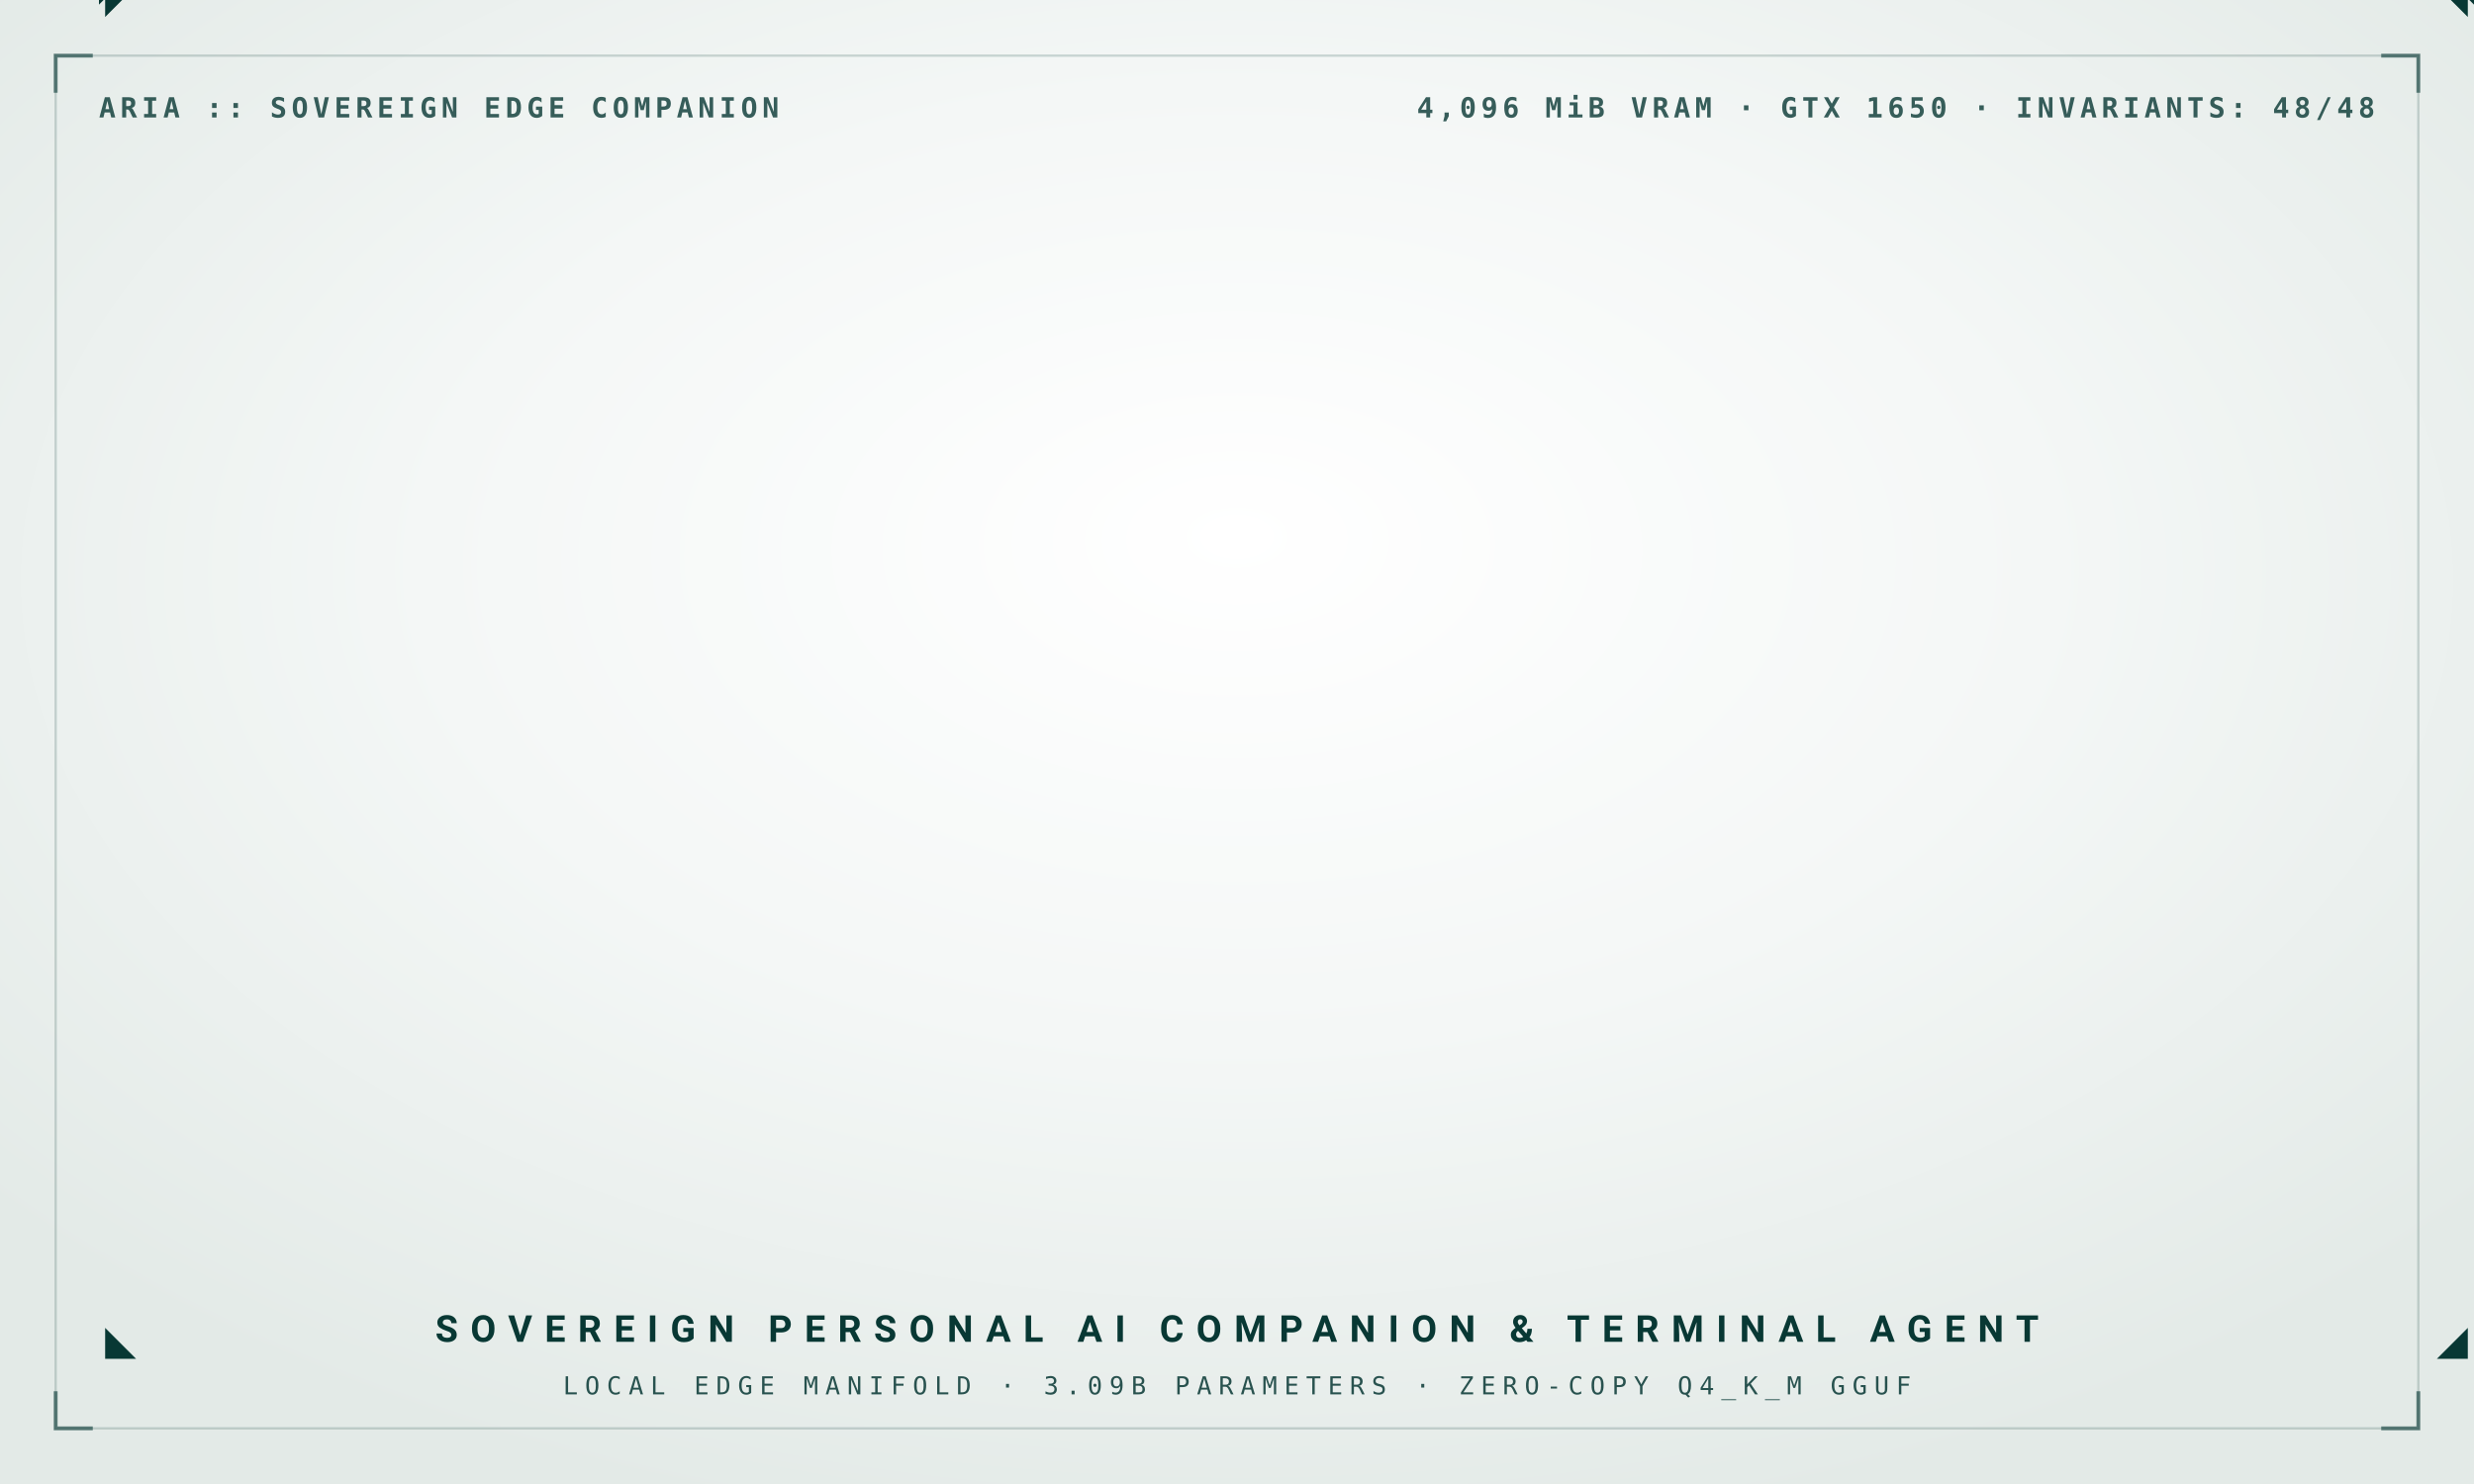
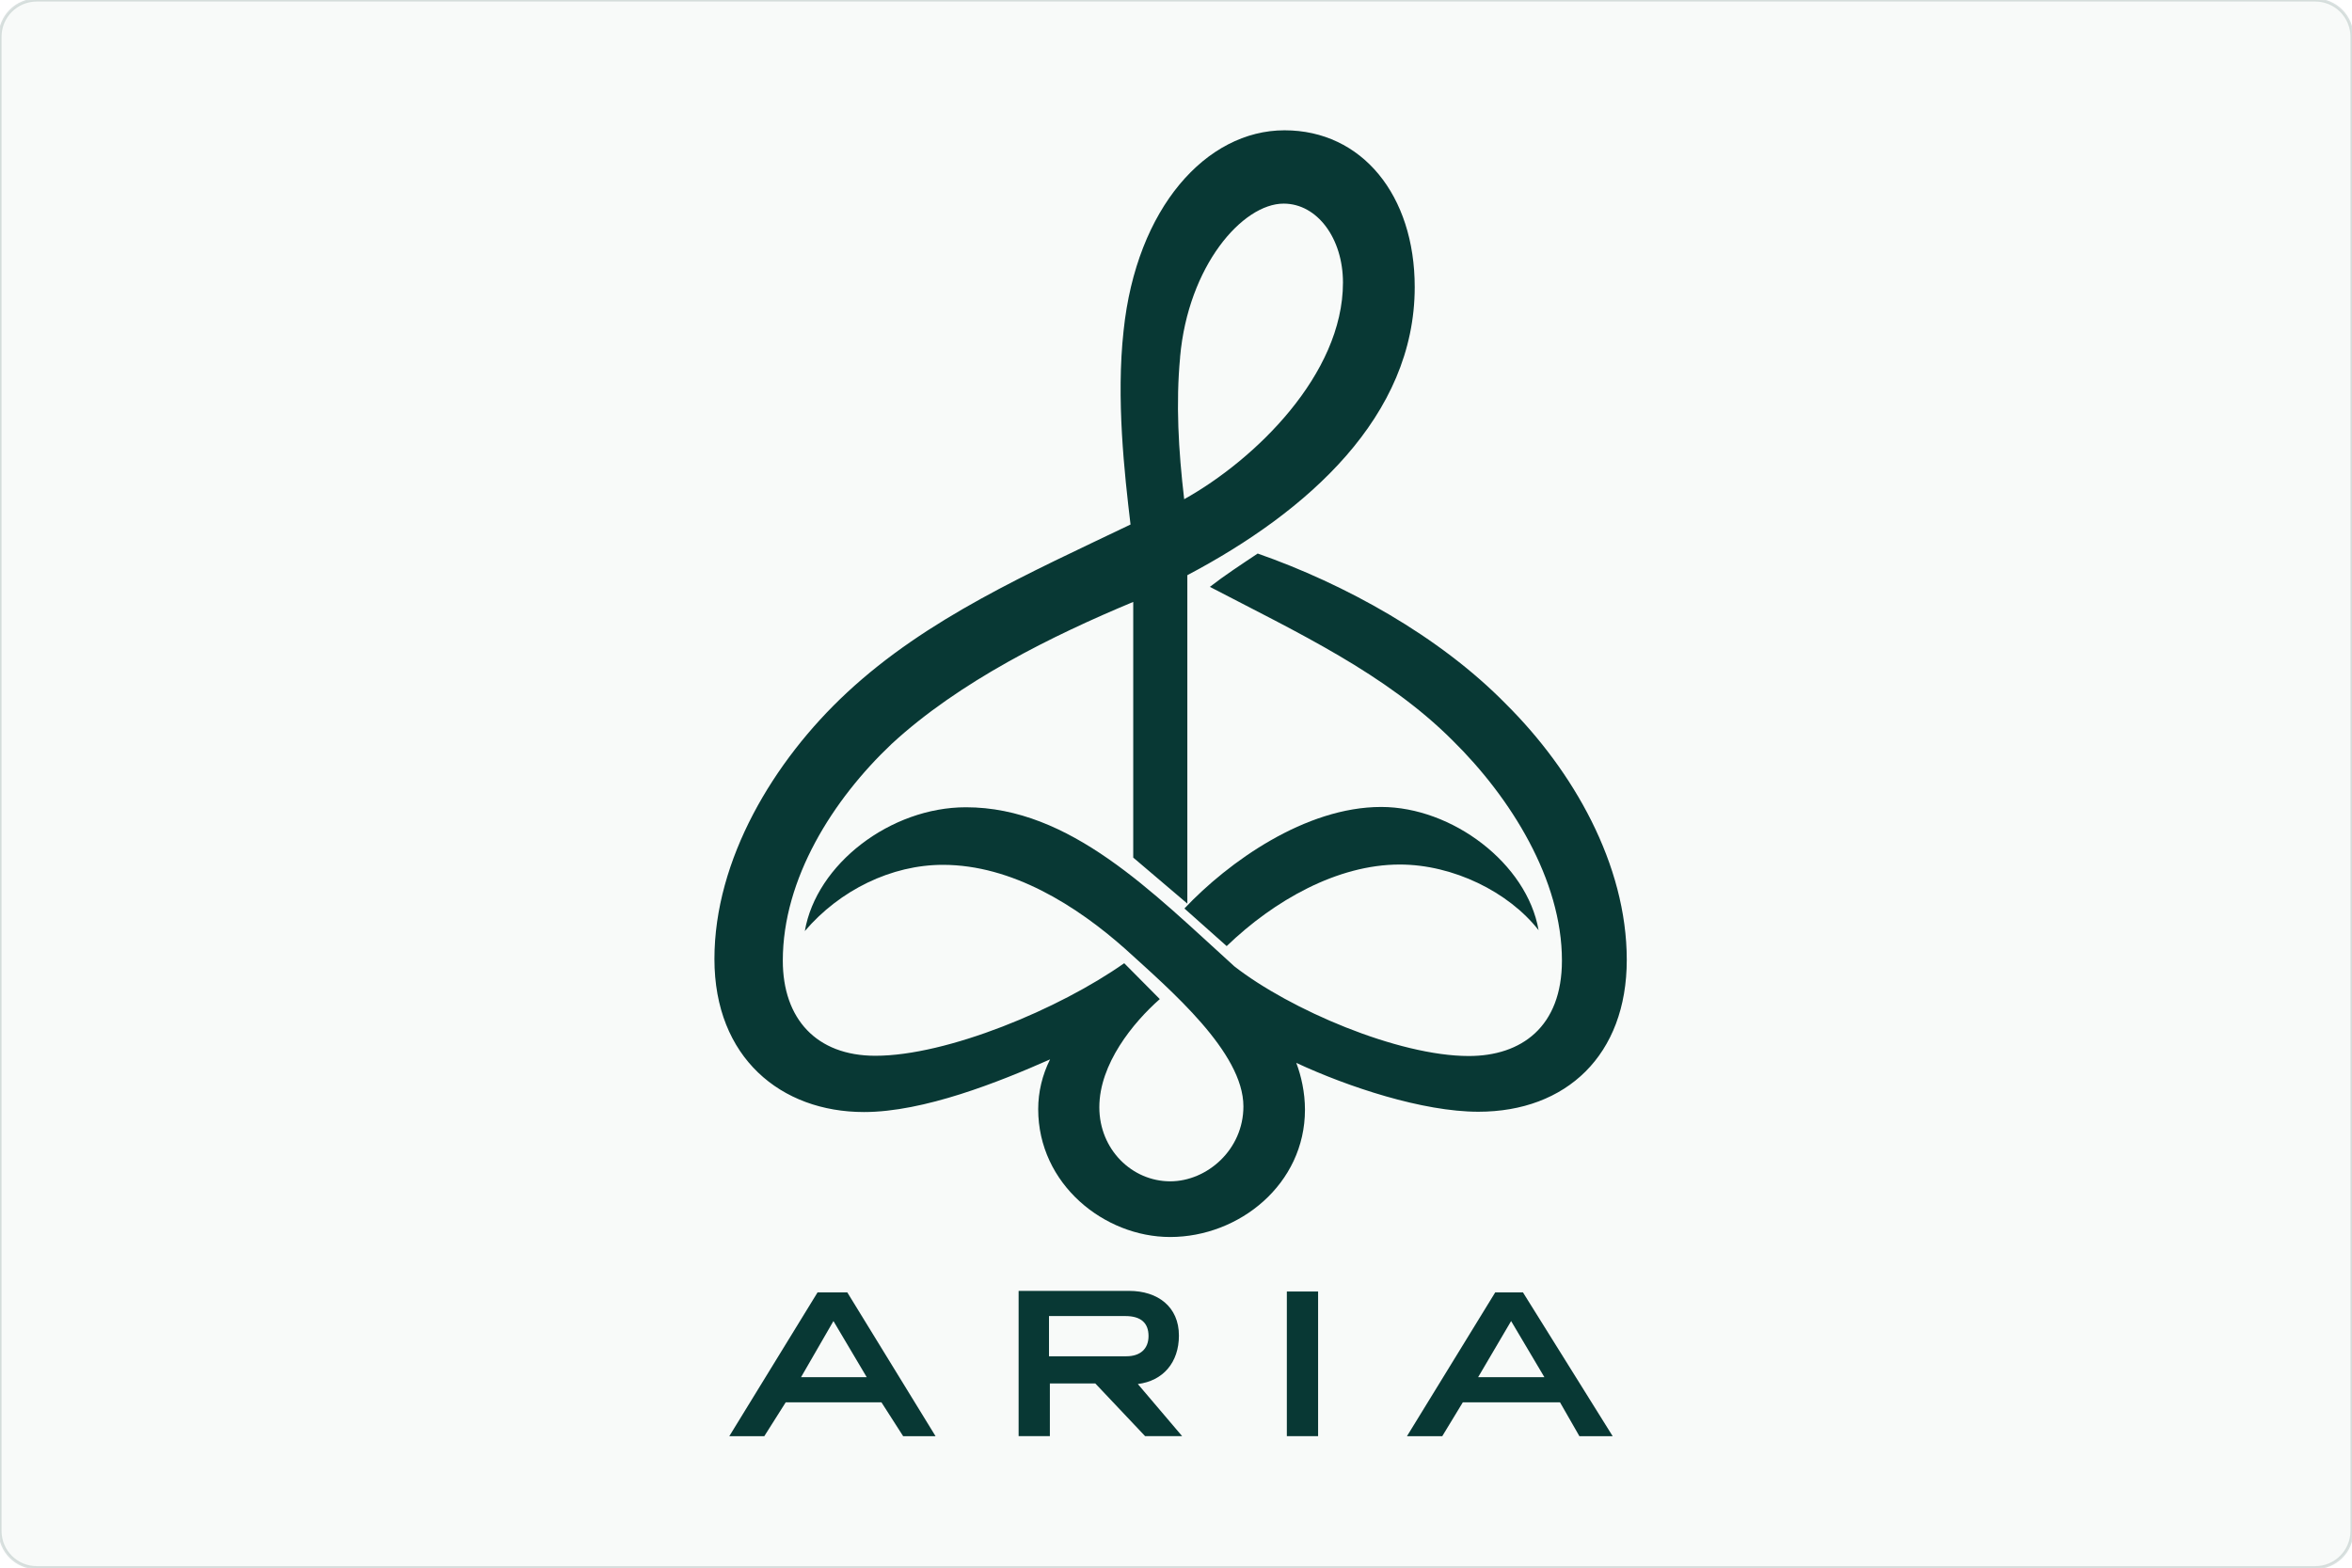
- <svg xmlns="http://www.w3.org/2000/svg" width="1600" height="960" viewBox="0 0 1600 960">
-   <defs>
-     <radialGradient id="bgGradientLight" cx="50%" cy="40%" r="65%" fx="50%" fy="36%">
-       <stop offset="0%" stop-color="#FFFFFF" />
-       <stop offset="50%" stop-color="#F4F7F6" />
-       <stop offset="100%" stop-color="#E3EAE7" />
-     </radialGradient>
-     <linearGradient id="specLineLight" x1="0%" y1="0%" x2="100%" y2="0%">
-       <stop offset="0%" stop-color="#083834" stop-opacity="0" />
-       <stop offset="20%" stop-color="#083834" stop-opacity="0.35" />
-       <stop offset="50%" stop-color="#083834" stop-opacity="0.75" />
-       <stop offset="80%" stop-color="#083834" stop-opacity="0.35" />
-       <stop offset="100%" stop-color="#083834" stop-opacity="0" />
-     </linearGradient>
-   </defs>
-   <rect width="1600" height="960" fill="url(#bgGradientLight)" />
-   <rect x="36" y="36" width="1528" height="888" fill="none" stroke="#083834" stroke-opacity="0.18" stroke-width="1.5" />
-   <path d="M 36 60 L 36 36 L 60 36" fill="none" stroke="#083834" stroke-opacity="0.6" stroke-width="2.5" />
-   <path d="M 1540 36 L 1564 36 L 1564 60" fill="none" stroke="#083834" stroke-opacity="0.6" stroke-width="2.5" />
-   <path d="M 36 900 L 36 924 L 60 924" fill="none" stroke="#083834" stroke-opacity="0.6" stroke-width="2.5" />
-   <path d="M 1540 924 L 1564 924 L 1564 900" fill="none" stroke="#083834" stroke-opacity="0.6" stroke-width="2.5" />
-   <text x="64" y="76" font-family="ui-monospace, SFMono-Regular, Menlo, Monaco, Consolas, monospace" font-size="18" font-weight="600" fill="#083834" fill-opacity="0.8" letter-spacing="3">ARIA :: SOVEREIGN EDGE COMPANION</text>
-   <text x="1536" y="76" text-anchor="end" font-family="ui-monospace, SFMono-Regular, Menlo, Monaco, Consolas, monospace" font-size="18" font-weight="600" fill="#083834" fill-opacity="0.8" letter-spacing="3">4,096 MiB VRAM · GTX 1650 · INVARIANTS: 48/48</text>
-   <g transform="translate(32, -45)">
-     <path d="M 36 56 L 36 36 L 56 36" fill="#083834" />
-     <path d="M 1544 36 L 1564 36 L 1564 56" fill="#083834" />
-     <path d="M 36 904 L 36 924 L 56 924" fill="#083834" />
-     <path d="M 1544 924 L 1564 924 L 1564 904" fill="#083834" />
-     <path d="M 32 48 L 32 32 L 48 32" fill="#083834" />
-     <path d="M 1552 32 L 1568 32 L 1568 48" fill="#083834" />
-   </g>
-   <line x1="380" y1="825" x2="1220" y2="825" stroke="url(#specLineLight)" stroke-width="2" />
-   <text x="800" y="868" text-anchor="middle" font-family="system-ui, -apple-system, BlinkMacSystemFont, 'Segoe UI', Roboto, sans-serif" font-weight="600" font-size="24" fill="#083834" letter-spacing="8">SOVEREIGN PERSONAL AI COMPANION &amp; TERMINAL AGENT</text>
-   <text x="800" y="902" text-anchor="middle" font-family="ui-monospace, SFMono-Regular, Menlo, Monaco, Consolas, monospace" font-size="16" font-weight="500" fill="#083834" fill-opacity="0.85" letter-spacing="4.5">LOCAL EDGE MANIFOLD · 3.09B PARAMETERS · ZERO-COPY Q4_K_M GGUF</text>
+ <svg xmlns="http://www.w3.org/2000/svg" viewBox="0 0 1536 1024" width="1536" height="1024">
+   <rect width="1536" height="1024" rx="24" fill="#F8FAF9" stroke="#083834" stroke-opacity="0.15" stroke-width="2" />
+   <path d="m821.3 361.6c-10.77 7.18-21.73 14.36-31.18 21.73 57.25 29.85 114.9 56.69 158.5 100.3 38.17 37.6 71.42 91.08 71.42 143.8 0 43.27-26.45 62.35-60.84 62.35-46.29 0-117-30.42-153.1-58.58-53.47-48.37-107.1-103.9-175.3-103.9-49.13 0-97.69 37.03-105.2 80.87 22.86-26.83 56.69-43.27 90.13-43.27 45.16 0 87.3 26.64 119.2 54.99 29.67 27.02 77.09 67.46 77.09 102.8 0 28.34-23.81 48.94-47.8 48.94-24.94 0-46.29-20.78-46.29-48.37 0-28.34 22.11-55.36 39.49-70.67l-23.24-23.43c-42.33 29.85-115.6 60.46-162.5 60.46-38.55 0-60.46-24.19-60.46-62.17 0-53.47 32.69-105.2 71.05-141.5 44.21-40.81 105.2-70.86 157.8-92.78v167l35.33 30.04v-214.5c78.79-41.57 148.5-103.9 148.5-188.2 0-59.9-34.39-102.4-85.03-102.4-51.02 0-96.74 50.64-105.1 130.9-4.913 44.4 0.567 93.34 4.535 126.6-66.13 31.74-132.8 61.03-185.2 109.8-47.99 44.59-86.54 109.2-86.54 174 0 64.43 43.46 99.96 97.69 99.96 39.11 0 88.24-19.65 121.5-34.39-5.102 10.2-7.747 21.35-7.747 32.5 0 48.94 43.08 83.52 86.16 83.52 45.16 0 88.05-34.58 88.05-83.14 0-11.34-2.456-22.11-5.669-30.61 33.63 15.68 82.57 31.93 118.9 31.93 57.44 0 96.93-37.03 96.93-99.2 0-62.54-35.15-123.6-78.79-167-43.65-44.59-105.6-78.6-162.3-98.44zm-50.64-128.3c5.291-59.71 40.81-100.3 67.64-100.3 21.92 0 38.74 22.67 38.74 51.58 0 60.09-57.63 115.8-103.7 141.5-3.779-32.31-5.48-62.73-2.645-92.78z" fill="#083834" />
+   <path d="m902 527.1c-49.51 0-99.77 35.9-128.5 66.32l27.59 24.56c30.99-29.85 72.37-53.28 113-53.28 34.96 0 71.24 17.95 90.7 42.89-7.558-43.65-56.5-80.49-102.8-80.49z" fill="#083834" />
+   <path d="m533.9 844.2-57.63 93.91h22.86l13.98-22.11h62.54l14.17 22.11h21.16l-57.63-93.91h-19.46zm-10.77 55.36 21.16-36.66 21.73 36.66h-42.89z" fill="#083834" />
+   <path d="m769.9 872.3c0-18.71-13.79-29.1-32.5-29.1h-72.18v94.85h20.41v-34.39h29.67l32.5 34.39h24.19l-28.91-34.01c16.44-2.078 26.83-13.98 26.83-31.74zm-84.84 13.6v-26.26h49.88c10.39 0 15.12 4.724 15.12 13.04 0 8.314-5.291 13.23-14.55 13.23h-50.45z" fill="#083834" />
+   <path d="m860.8 843.6h-20.41v94.48h20.41v-94.48z" fill="#083834" />
+   <path d="m994.6 844.2h-18.14l-57.63 93.91h23.05l13.42-22.11h63.49l12.66 22.11h21.73l-58.58-93.91zm-29.29 55.36 21.54-36.66 21.73 36.66h-43.27z" fill="#083834" />
</svg>
